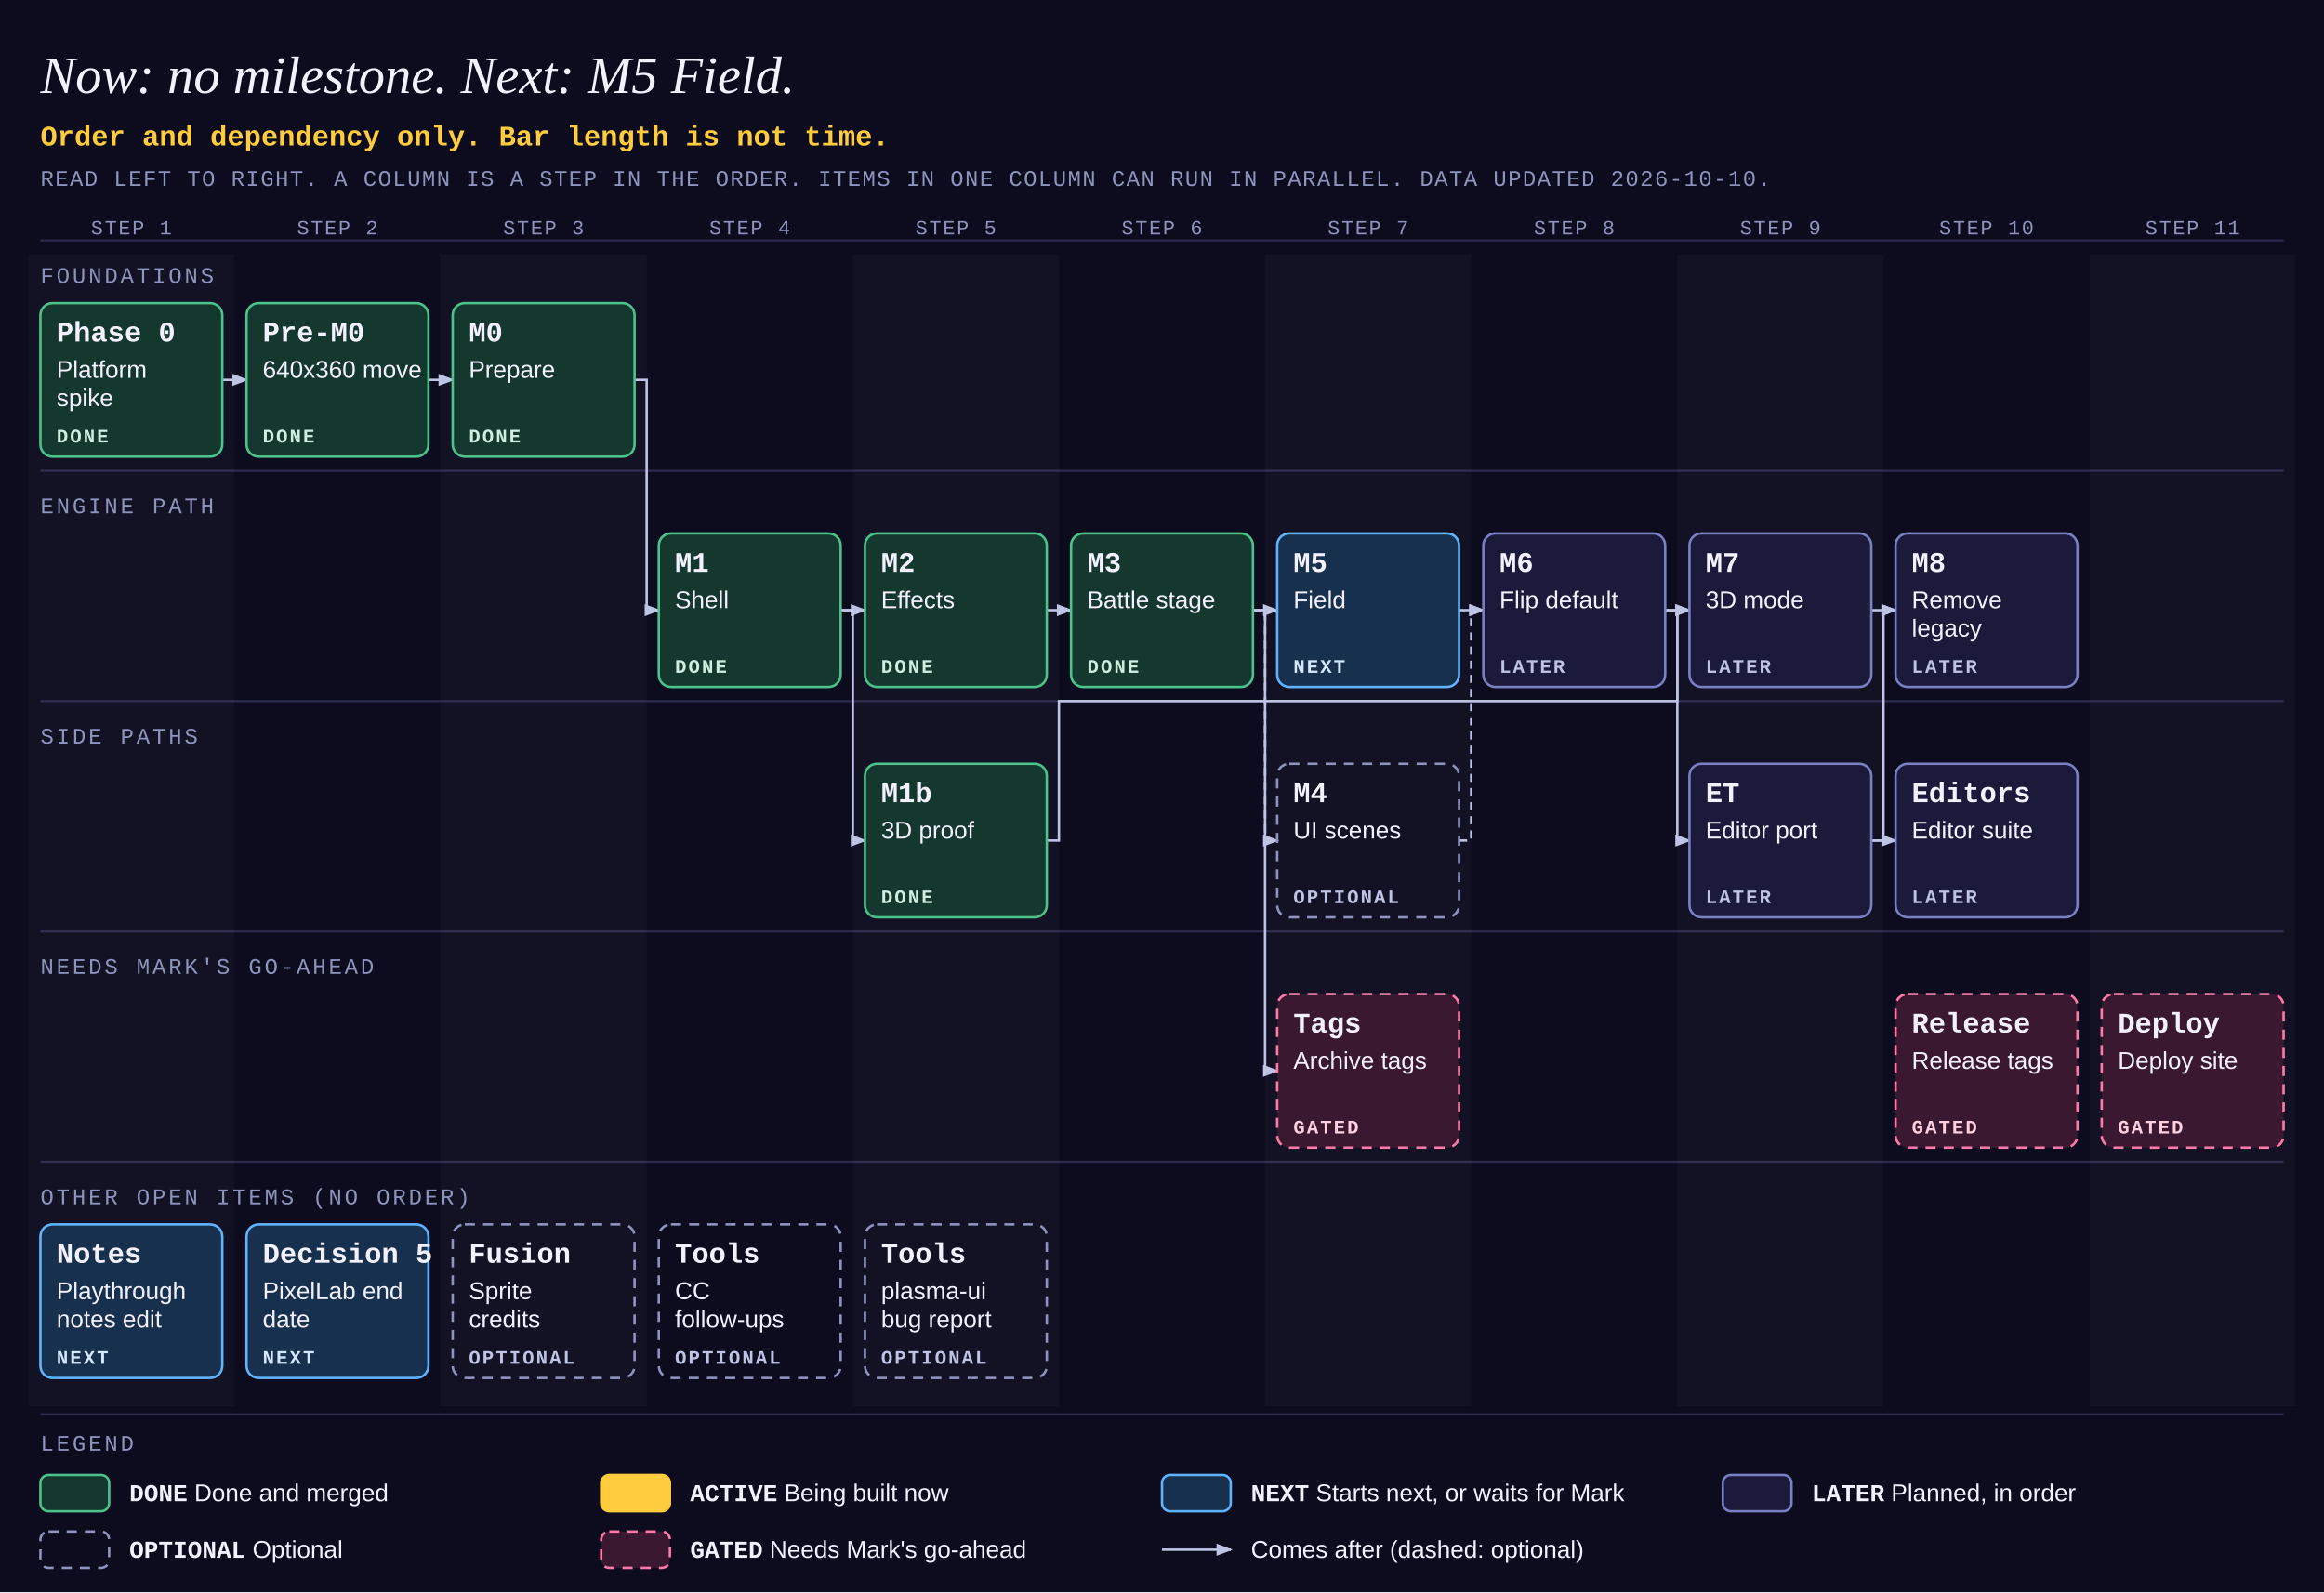
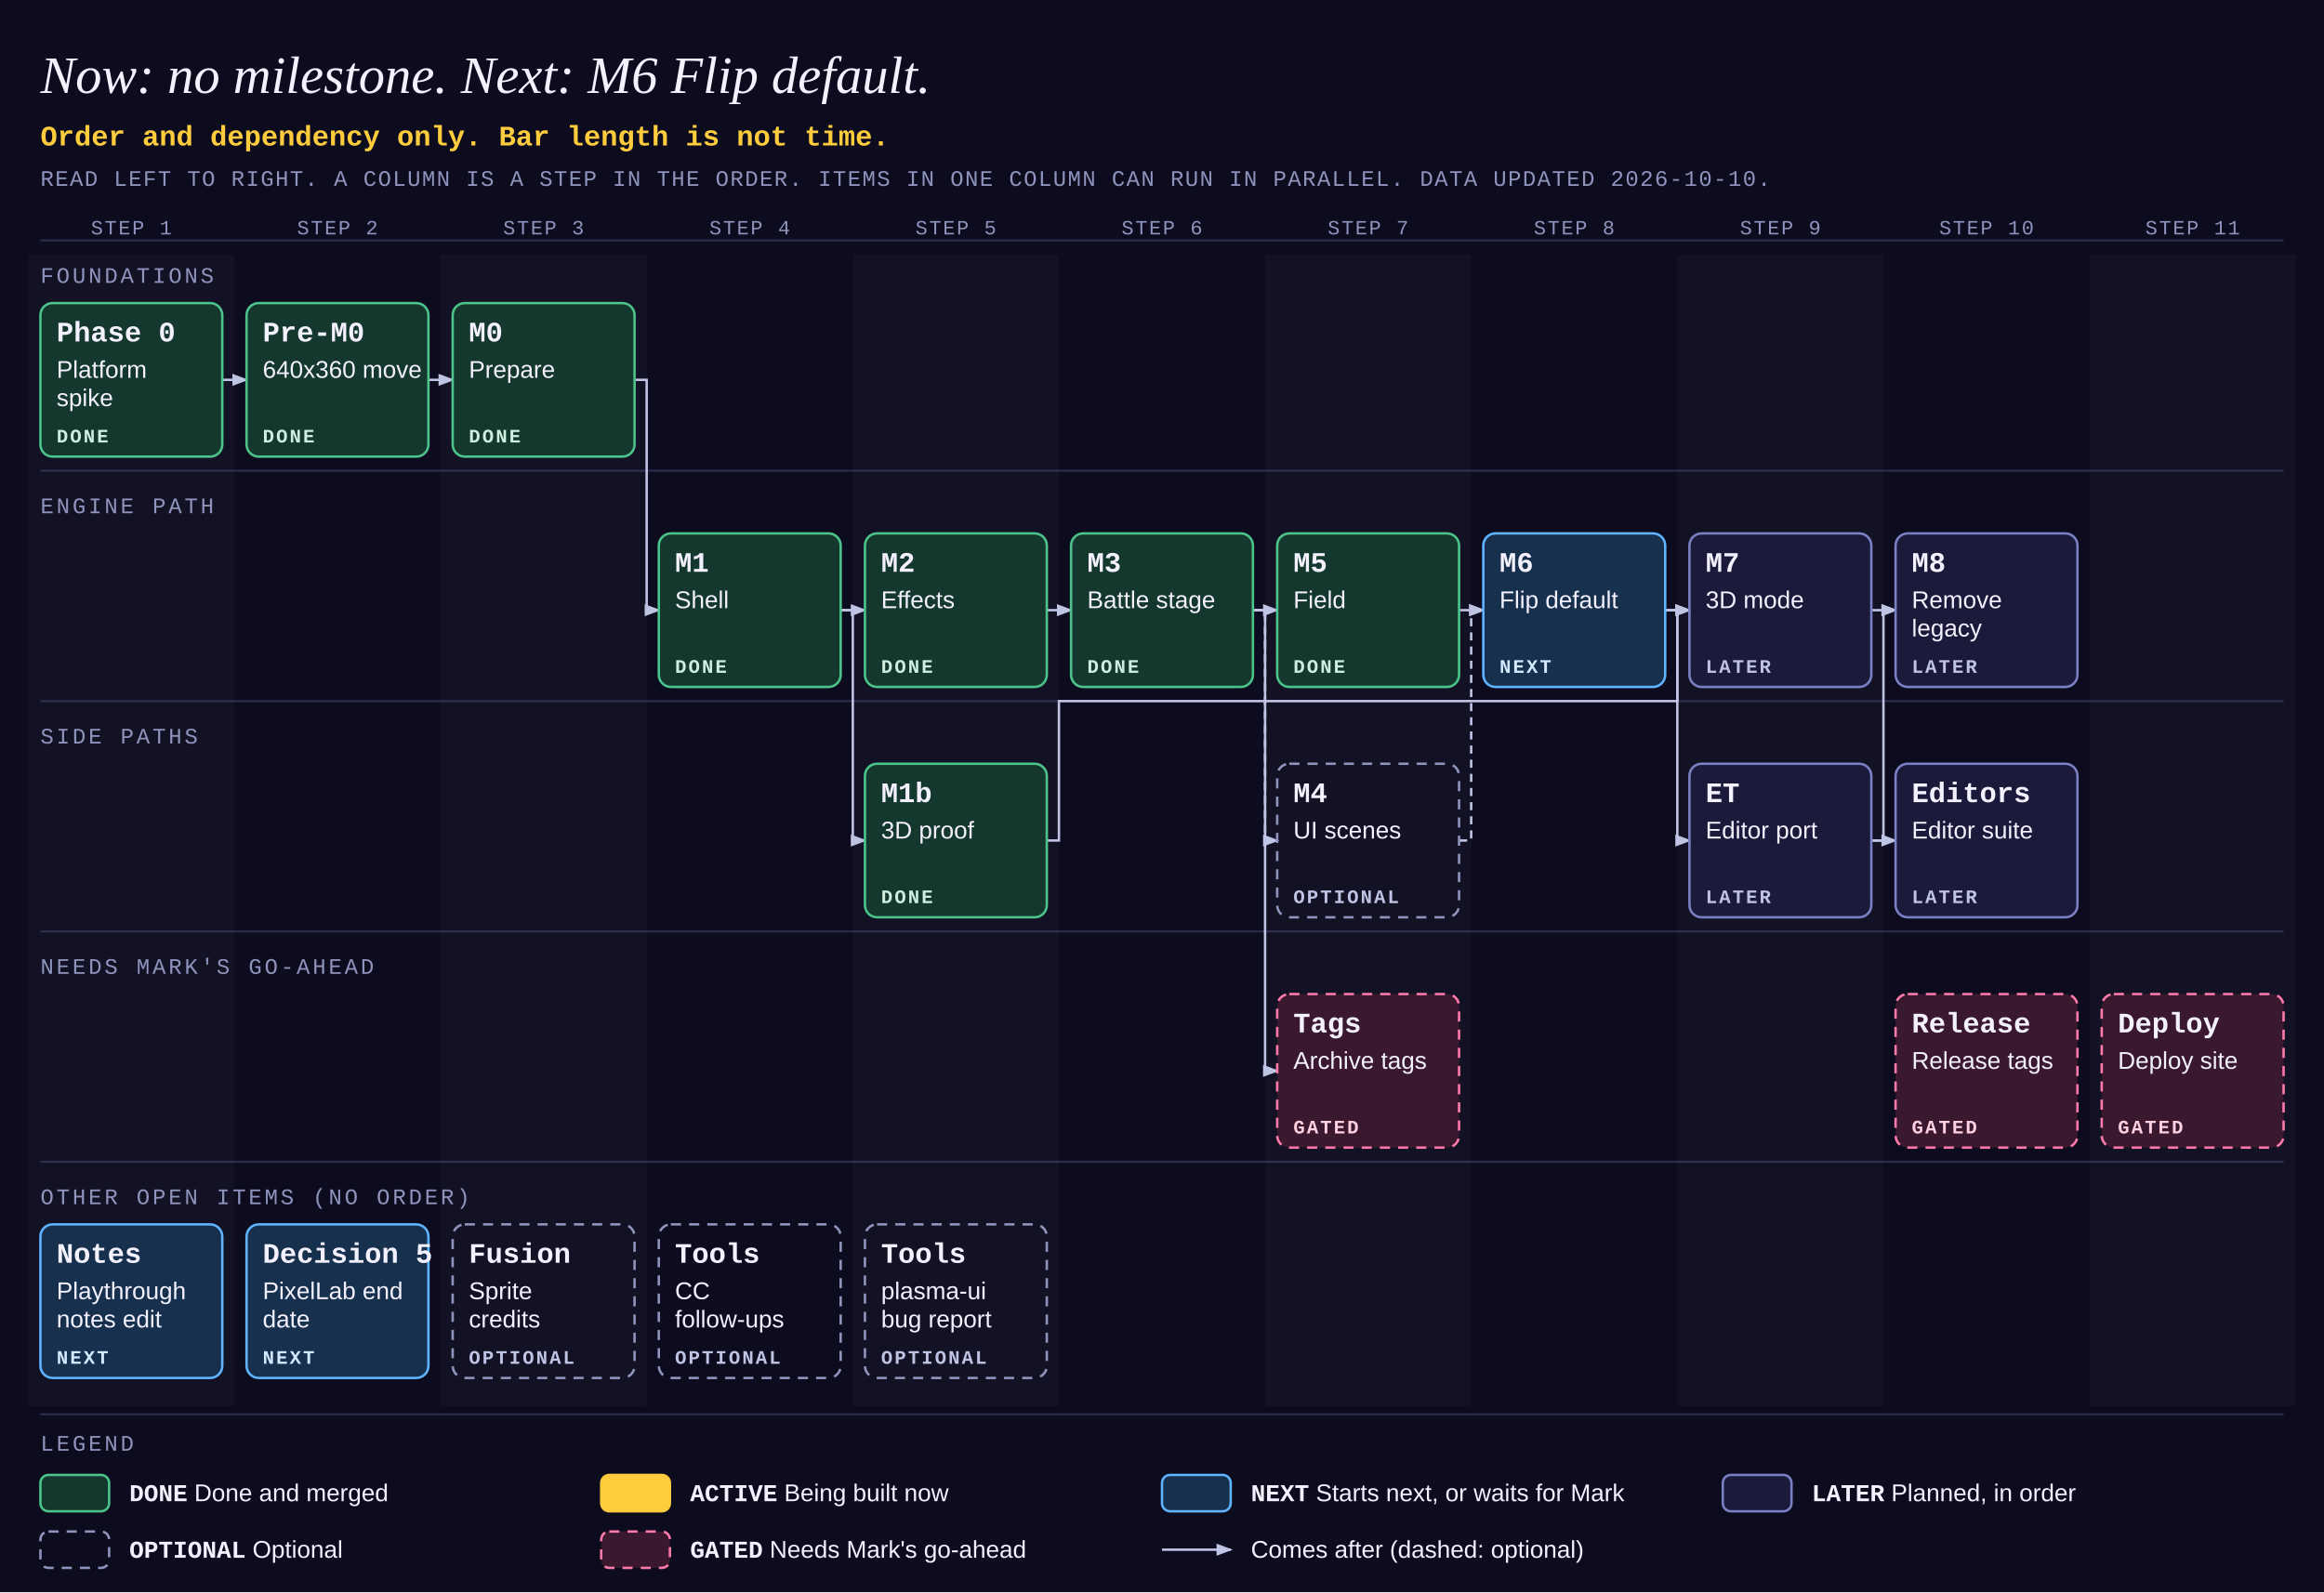
<svg xmlns="http://www.w3.org/2000/svg" viewBox="0 0 1150 788" width="1150" height="788" role="img" aria-labelledby="roadmap-title roadmap-desc">
  <defs>
    <marker id="arrow" markerWidth="8" markerHeight="6" refX="7" refY="3" orient="auto" markerUnits="userSpaceOnUse">
      <polygon points="0 0, 8 3, 0 6" fill="#bfc3e4" />
    </marker>
  </defs>
  <rect width="1150" height="788" fill="#0d0c1f" />
-   <text x="20" y="46" fill="#f4f1ff" font-size="26" font-style="italic" font-family="'Instrument Serif', Georgia, 'Times New Roman', serif">Now: no milestone. Next: M5 Field.</text>
+   <text x="20" y="46" fill="#f4f1ff" font-size="26" font-style="italic" font-family="'Instrument Serif', Georgia, 'Times New Roman', serif">Now: no milestone. Next: M6 Flip default.</text>
  <text x="20" y="72" fill="#ffcc3d" font-size="14" font-weight="600" font-family="'Geist Mono', ui-monospace, Consolas, 'Courier New', monospace">Order and dependency only. Bar length is not time.</text>
  <text x="20" y="92" fill="#8f94bd" font-size="11" font-family="'Geist Mono', ui-monospace, Consolas, 'Courier New', monospace" letter-spacing="0.06em">READ LEFT TO RIGHT. A COLUMN IS A STEP IN THE ORDER. ITEMS IN ONE COLUMN CAN RUN IN PARALLEL. DATA UPDATED 2026-10-10.</text>
  <rect x="14" y="126" width="102" height="570" fill="#ffffff" fill-opacity="0.025" />
  <text x="65" y="116" fill="#8f94bd" font-size="10" text-anchor="middle" font-family="'Geist Mono', ui-monospace, Consolas, 'Courier New', monospace" letter-spacing="0.08em">STEP 1</text>
  <text x="167" y="116" fill="#8f94bd" font-size="10" text-anchor="middle" font-family="'Geist Mono', ui-monospace, Consolas, 'Courier New', monospace" letter-spacing="0.08em">STEP 2</text>
  <rect x="218" y="126" width="102" height="570" fill="#ffffff" fill-opacity="0.025" />
  <text x="269" y="116" fill="#8f94bd" font-size="10" text-anchor="middle" font-family="'Geist Mono', ui-monospace, Consolas, 'Courier New', monospace" letter-spacing="0.08em">STEP 3</text>
  <text x="371" y="116" fill="#8f94bd" font-size="10" text-anchor="middle" font-family="'Geist Mono', ui-monospace, Consolas, 'Courier New', monospace" letter-spacing="0.08em">STEP 4</text>
  <rect x="422" y="126" width="102" height="570" fill="#ffffff" fill-opacity="0.025" />
  <text x="473" y="116" fill="#8f94bd" font-size="10" text-anchor="middle" font-family="'Geist Mono', ui-monospace, Consolas, 'Courier New', monospace" letter-spacing="0.08em">STEP 5</text>
  <text x="575" y="116" fill="#8f94bd" font-size="10" text-anchor="middle" font-family="'Geist Mono', ui-monospace, Consolas, 'Courier New', monospace" letter-spacing="0.08em">STEP 6</text>
  <rect x="626" y="126" width="102" height="570" fill="#ffffff" fill-opacity="0.025" />
  <text x="677" y="116" fill="#8f94bd" font-size="10" text-anchor="middle" font-family="'Geist Mono', ui-monospace, Consolas, 'Courier New', monospace" letter-spacing="0.08em">STEP 7</text>
  <text x="779" y="116" fill="#8f94bd" font-size="10" text-anchor="middle" font-family="'Geist Mono', ui-monospace, Consolas, 'Courier New', monospace" letter-spacing="0.08em">STEP 8</text>
  <rect x="830" y="126" width="102" height="570" fill="#ffffff" fill-opacity="0.025" />
  <text x="881" y="116" fill="#8f94bd" font-size="10" text-anchor="middle" font-family="'Geist Mono', ui-monospace, Consolas, 'Courier New', monospace" letter-spacing="0.08em">STEP 9</text>
  <text x="983" y="116" fill="#8f94bd" font-size="10" text-anchor="middle" font-family="'Geist Mono', ui-monospace, Consolas, 'Courier New', monospace" letter-spacing="0.08em">STEP 10</text>
  <rect x="1034" y="126" width="102" height="570" fill="#ffffff" fill-opacity="0.025" />
  <text x="1085" y="116" fill="#8f94bd" font-size="10" text-anchor="middle" font-family="'Geist Mono', ui-monospace, Consolas, 'Courier New', monospace" letter-spacing="0.08em">STEP 11</text>
  <line x1="20" y1="119" x2="1130" y2="119" stroke="#7a80c4" stroke-opacity="0.28" />
  <text x="20" y="140" fill="#8f94bd" font-size="11" font-family="'Geist Mono', ui-monospace, Consolas, 'Courier New', monospace" letter-spacing="0.12em">FOUNDATIONS</text>
  <line x1="20" y1="233" x2="1130" y2="233" stroke="#7a80c4" stroke-opacity="0.28" />
  <text x="20" y="254" fill="#8f94bd" font-size="11" font-family="'Geist Mono', ui-monospace, Consolas, 'Courier New', monospace" letter-spacing="0.12em">ENGINE PATH</text>
  <line x1="20" y1="347" x2="1130" y2="347" stroke="#7a80c4" stroke-opacity="0.28" />
  <text x="20" y="368" fill="#8f94bd" font-size="11" font-family="'Geist Mono', ui-monospace, Consolas, 'Courier New', monospace" letter-spacing="0.12em">SIDE PATHS</text>
  <line x1="20" y1="461" x2="1130" y2="461" stroke="#7a80c4" stroke-opacity="0.28" />
  <text x="20" y="482" fill="#8f94bd" font-size="11" font-family="'Geist Mono', ui-monospace, Consolas, 'Courier New', monospace" letter-spacing="0.12em">NEEDS MARK'S GO-AHEAD</text>
  <line x1="20" y1="575" x2="1130" y2="575" stroke="#7a80c4" stroke-opacity="0.28" />
  <text x="20" y="596" fill="#8f94bd" font-size="11" font-family="'Geist Mono', ui-monospace, Consolas, 'Courier New', monospace" letter-spacing="0.12em">OTHER OPEN ITEMS (NO ORDER)</text>
  <path d="M 110 188 H 122" fill="none" stroke="#bfc3e4" stroke-width="1.2" marker-end="url(#arrow)" />
  <path d="M 212 188 H 224" fill="none" stroke="#bfc3e4" stroke-width="1.2" marker-end="url(#arrow)" />
  <path d="M 314 188 H 320 V 302 H 326" fill="none" stroke="#bfc3e4" stroke-width="1.2" marker-end="url(#arrow)" />
  <path d="M 416 302 H 428" fill="none" stroke="#bfc3e4" stroke-width="1.2" marker-end="url(#arrow)" />
  <path d="M 518 302 H 530" fill="none" stroke="#bfc3e4" stroke-width="1.2" marker-end="url(#arrow)" />
  <path d="M 620 302 H 632" fill="none" stroke="#bfc3e4" stroke-width="1.2" marker-end="url(#arrow)" />
  <path d="M 722 302 H 734" fill="none" stroke="#bfc3e4" stroke-width="1.2" marker-end="url(#arrow)" />
  <path d="M 722 416 H 728 V 302 H 734" fill="none" stroke="#bfc3e4" stroke-width="1.2" stroke-dasharray="4 3" marker-end="url(#arrow)" />
  <path d="M 824 302 H 836" fill="none" stroke="#bfc3e4" stroke-width="1.2" marker-end="url(#arrow)" />
  <path d="M 518 416 H 524 V 347 H 830 V 302 H 836" fill="none" stroke="#bfc3e4" stroke-width="1.2" marker-end="url(#arrow)" />
  <path d="M 926 302 H 938" fill="none" stroke="#bfc3e4" stroke-width="1.2" marker-end="url(#arrow)" />
  <path d="M 926 416 H 932 V 302 H 938" fill="none" stroke="#bfc3e4" stroke-width="1.2" marker-end="url(#arrow)" />
  <path d="M 416 302 H 422 V 416 H 428" fill="none" stroke="#bfc3e4" stroke-width="1.2" marker-end="url(#arrow)" />
  <path d="M 620 302 H 626 V 416 H 632" fill="none" stroke="#bfc3e4" stroke-width="1.2" stroke-dasharray="4 3" marker-end="url(#arrow)" />
  <path d="M 620 302 H 626 V 530 H 632" fill="none" stroke="#bfc3e4" stroke-width="1.2" marker-end="url(#arrow)" />
  <path d="M 824 302 H 830 V 416 H 836" fill="none" stroke="#bfc3e4" stroke-width="1.2" marker-end="url(#arrow)" />
  <path d="M 926 416 H 938" fill="none" stroke="#bfc3e4" stroke-width="1.2" marker-end="url(#arrow)" />
  <g id="item-Phase-0">
    <rect x="20" y="150" width="90" height="76" rx="6" fill="#14382e" stroke="#4cc38a" stroke-width="1.2" />
    <text x="28" y="169" fill="#f4f1ff" font-size="14" font-weight="700" font-family="'Geist Mono', ui-monospace, Consolas, 'Courier New', monospace">Phase 0</text>
    <text x="28" y="187" fill="#f4f1ff" font-size="12" font-family="Geist, 'Segoe UI', system-ui, -apple-system, Arial, sans-serif">Platform</text>
    <text x="28" y="201" fill="#f4f1ff" font-size="12" font-family="Geist, 'Segoe UI', system-ui, -apple-system, Arial, sans-serif">spike</text>
    <text x="28" y="219" fill="#cfeee0" font-size="9.5" font-weight="600" font-family="'Geist Mono', ui-monospace, Consolas, 'Courier New', monospace" letter-spacing="0.1em">DONE</text>
  </g>
  <g id="item-Pre-M0">
    <rect x="122" y="150" width="90" height="76" rx="6" fill="#14382e" stroke="#4cc38a" stroke-width="1.2" />
    <text x="130" y="169" fill="#f4f1ff" font-size="14" font-weight="700" font-family="'Geist Mono', ui-monospace, Consolas, 'Courier New', monospace">Pre-M0</text>
    <text x="130" y="187" fill="#f4f1ff" font-size="12" font-family="Geist, 'Segoe UI', system-ui, -apple-system, Arial, sans-serif">640x360 move</text>
    <text x="130" y="219" fill="#cfeee0" font-size="9.5" font-weight="600" font-family="'Geist Mono', ui-monospace, Consolas, 'Courier New', monospace" letter-spacing="0.1em">DONE</text>
  </g>
  <g id="item-M0">
    <rect x="224" y="150" width="90" height="76" rx="6" fill="#14382e" stroke="#4cc38a" stroke-width="1.2" />
    <text x="232" y="169" fill="#f4f1ff" font-size="14" font-weight="700" font-family="'Geist Mono', ui-monospace, Consolas, 'Courier New', monospace">M0</text>
    <text x="232" y="187" fill="#f4f1ff" font-size="12" font-family="Geist, 'Segoe UI', system-ui, -apple-system, Arial, sans-serif">Prepare</text>
    <text x="232" y="219" fill="#cfeee0" font-size="9.5" font-weight="600" font-family="'Geist Mono', ui-monospace, Consolas, 'Courier New', monospace" letter-spacing="0.1em">DONE</text>
  </g>
  <g id="item-M1">
    <rect x="326" y="264" width="90" height="76" rx="6" fill="#14382e" stroke="#4cc38a" stroke-width="1.2" />
    <text x="334" y="283" fill="#f4f1ff" font-size="14" font-weight="700" font-family="'Geist Mono', ui-monospace, Consolas, 'Courier New', monospace">M1</text>
    <text x="334" y="301" fill="#f4f1ff" font-size="12" font-family="Geist, 'Segoe UI', system-ui, -apple-system, Arial, sans-serif">Shell</text>
    <text x="334" y="333" fill="#cfeee0" font-size="9.5" font-weight="600" font-family="'Geist Mono', ui-monospace, Consolas, 'Courier New', monospace" letter-spacing="0.1em">DONE</text>
  </g>
  <g id="item-M2">
    <rect x="428" y="264" width="90" height="76" rx="6" fill="#14382e" stroke="#4cc38a" stroke-width="1.2" />
    <text x="436" y="283" fill="#f4f1ff" font-size="14" font-weight="700" font-family="'Geist Mono', ui-monospace, Consolas, 'Courier New', monospace">M2</text>
    <text x="436" y="301" fill="#f4f1ff" font-size="12" font-family="Geist, 'Segoe UI', system-ui, -apple-system, Arial, sans-serif">Effects</text>
    <text x="436" y="333" fill="#cfeee0" font-size="9.5" font-weight="600" font-family="'Geist Mono', ui-monospace, Consolas, 'Courier New', monospace" letter-spacing="0.1em">DONE</text>
  </g>
  <g id="item-M3">
    <rect x="530" y="264" width="90" height="76" rx="6" fill="#14382e" stroke="#4cc38a" stroke-width="1.2" />
    <text x="538" y="283" fill="#f4f1ff" font-size="14" font-weight="700" font-family="'Geist Mono', ui-monospace, Consolas, 'Courier New', monospace">M3</text>
    <text x="538" y="301" fill="#f4f1ff" font-size="12" font-family="Geist, 'Segoe UI', system-ui, -apple-system, Arial, sans-serif">Battle stage</text>
    <text x="538" y="333" fill="#cfeee0" font-size="9.5" font-weight="600" font-family="'Geist Mono', ui-monospace, Consolas, 'Courier New', monospace" letter-spacing="0.1em">DONE</text>
  </g>
  <g id="item-M5">
-     <rect x="632" y="264" width="90" height="76" rx="6" fill="#16304d" stroke="#5fb3ff" stroke-width="1.2" />
+     <rect x="632" y="264" width="90" height="76" rx="6" fill="#14382e" stroke="#4cc38a" stroke-width="1.2" />
    <text x="640" y="283" fill="#f4f1ff" font-size="14" font-weight="700" font-family="'Geist Mono', ui-monospace, Consolas, 'Courier New', monospace">M5</text>
    <text x="640" y="301" fill="#f4f1ff" font-size="12" font-family="Geist, 'Segoe UI', system-ui, -apple-system, Arial, sans-serif">Field</text>
-     <text x="640" y="333" fill="#d4e8ff" font-size="9.5" font-weight="600" font-family="'Geist Mono', ui-monospace, Consolas, 'Courier New', monospace" letter-spacing="0.1em">NEXT</text>
+     <text x="640" y="333" fill="#cfeee0" font-size="9.5" font-weight="600" font-family="'Geist Mono', ui-monospace, Consolas, 'Courier New', monospace" letter-spacing="0.1em">DONE</text>
  </g>
  <g id="item-M6">
-     <rect x="734" y="264" width="90" height="76" rx="6" fill="#1c1a3a" stroke="#7a80c4" stroke-width="1.2" />
+     <rect x="734" y="264" width="90" height="76" rx="6" fill="#16304d" stroke="#5fb3ff" stroke-width="1.2" />
    <text x="742" y="283" fill="#f4f1ff" font-size="14" font-weight="700" font-family="'Geist Mono', ui-monospace, Consolas, 'Courier New', monospace">M6</text>
    <text x="742" y="301" fill="#f4f1ff" font-size="12" font-family="Geist, 'Segoe UI', system-ui, -apple-system, Arial, sans-serif">Flip default</text>
-     <text x="742" y="333" fill="#bfc3e4" font-size="9.5" font-weight="600" font-family="'Geist Mono', ui-monospace, Consolas, 'Courier New', monospace" letter-spacing="0.1em">LATER</text>
+     <text x="742" y="333" fill="#d4e8ff" font-size="9.5" font-weight="600" font-family="'Geist Mono', ui-monospace, Consolas, 'Courier New', monospace" letter-spacing="0.1em">NEXT</text>
  </g>
  <g id="item-M7">
    <rect x="836" y="264" width="90" height="76" rx="6" fill="#1c1a3a" stroke="#7a80c4" stroke-width="1.2" />
    <text x="844" y="283" fill="#f4f1ff" font-size="14" font-weight="700" font-family="'Geist Mono', ui-monospace, Consolas, 'Courier New', monospace">M7</text>
    <text x="844" y="301" fill="#f4f1ff" font-size="12" font-family="Geist, 'Segoe UI', system-ui, -apple-system, Arial, sans-serif">3D mode</text>
    <text x="844" y="333" fill="#bfc3e4" font-size="9.5" font-weight="600" font-family="'Geist Mono', ui-monospace, Consolas, 'Courier New', monospace" letter-spacing="0.1em">LATER</text>
  </g>
  <g id="item-M8">
    <rect x="938" y="264" width="90" height="76" rx="6" fill="#1c1a3a" stroke="#7a80c4" stroke-width="1.2" />
    <text x="946" y="283" fill="#f4f1ff" font-size="14" font-weight="700" font-family="'Geist Mono', ui-monospace, Consolas, 'Courier New', monospace">M8</text>
    <text x="946" y="301" fill="#f4f1ff" font-size="12" font-family="Geist, 'Segoe UI', system-ui, -apple-system, Arial, sans-serif">Remove</text>
    <text x="946" y="315" fill="#f4f1ff" font-size="12" font-family="Geist, 'Segoe UI', system-ui, -apple-system, Arial, sans-serif">legacy</text>
    <text x="946" y="333" fill="#bfc3e4" font-size="9.5" font-weight="600" font-family="'Geist Mono', ui-monospace, Consolas, 'Courier New', monospace" letter-spacing="0.1em">LATER</text>
  </g>
  <g id="item-M1b">
    <rect x="428" y="378" width="90" height="76" rx="6" fill="#14382e" stroke="#4cc38a" stroke-width="1.2" />
    <text x="436" y="397" fill="#f4f1ff" font-size="14" font-weight="700" font-family="'Geist Mono', ui-monospace, Consolas, 'Courier New', monospace">M1b</text>
    <text x="436" y="415" fill="#f4f1ff" font-size="12" font-family="Geist, 'Segoe UI', system-ui, -apple-system, Arial, sans-serif">3D proof</text>
    <text x="436" y="447" fill="#cfeee0" font-size="9.5" font-weight="600" font-family="'Geist Mono', ui-monospace, Consolas, 'Courier New', monospace" letter-spacing="0.1em">DONE</text>
  </g>
  <g id="item-M4">
    <rect x="632" y="378" width="90" height="76" rx="6" fill="none" stroke="#8f94bd" stroke-width="1.2" stroke-dasharray="5 4" />
    <text x="640" y="397" fill="#f4f1ff" font-size="14" font-weight="700" font-family="'Geist Mono', ui-monospace, Consolas, 'Courier New', monospace">M4</text>
    <text x="640" y="415" fill="#f4f1ff" font-size="12" font-family="Geist, 'Segoe UI', system-ui, -apple-system, Arial, sans-serif">UI scenes</text>
    <text x="640" y="447" fill="#bfc3e4" font-size="9.5" font-weight="600" font-family="'Geist Mono', ui-monospace, Consolas, 'Courier New', monospace" letter-spacing="0.1em">OPTIONAL</text>
  </g>
  <g id="item-archive-tags">
    <rect x="632" y="492" width="90" height="76" rx="6" fill="#3a1830" stroke="#ff7aa8" stroke-width="1.2" stroke-dasharray="5 4" />
    <text x="640" y="511" fill="#f4f1ff" font-size="14" font-weight="700" font-family="'Geist Mono', ui-monospace, Consolas, 'Courier New', monospace">Tags</text>
    <text x="640" y="529" fill="#f4f1ff" font-size="12" font-family="Geist, 'Segoe UI', system-ui, -apple-system, Arial, sans-serif">Archive tags</text>
    <text x="640" y="561" fill="#ffd0e0" font-size="9.5" font-weight="600" font-family="'Geist Mono', ui-monospace, Consolas, 'Courier New', monospace" letter-spacing="0.1em">GATED</text>
  </g>
  <g id="item-release-tags">
    <rect x="938" y="492" width="90" height="76" rx="6" fill="#3a1830" stroke="#ff7aa8" stroke-width="1.2" stroke-dasharray="5 4" />
    <text x="946" y="511" fill="#f4f1ff" font-size="14" font-weight="700" font-family="'Geist Mono', ui-monospace, Consolas, 'Courier New', monospace">Release</text>
    <text x="946" y="529" fill="#f4f1ff" font-size="12" font-family="Geist, 'Segoe UI', system-ui, -apple-system, Arial, sans-serif">Release tags</text>
    <text x="946" y="561" fill="#ffd0e0" font-size="9.5" font-weight="600" font-family="'Geist Mono', ui-monospace, Consolas, 'Courier New', monospace" letter-spacing="0.1em">GATED</text>
  </g>
  <g id="item-deploy">
    <rect x="1040" y="492" width="90" height="76" rx="6" fill="#3a1830" stroke="#ff7aa8" stroke-width="1.2" stroke-dasharray="5 4" />
    <text x="1048" y="511" fill="#f4f1ff" font-size="14" font-weight="700" font-family="'Geist Mono', ui-monospace, Consolas, 'Courier New', monospace">Deploy</text>
    <text x="1048" y="529" fill="#f4f1ff" font-size="12" font-family="Geist, 'Segoe UI', system-ui, -apple-system, Arial, sans-serif">Deploy site</text>
    <text x="1048" y="561" fill="#ffd0e0" font-size="9.5" font-weight="600" font-family="'Geist Mono', ui-monospace, Consolas, 'Courier New', monospace" letter-spacing="0.1em">GATED</text>
  </g>
  <g id="item-playthrough-notes">
    <rect x="20" y="606" width="90" height="76" rx="6" fill="#16304d" stroke="#5fb3ff" stroke-width="1.2" />
    <text x="28" y="625" fill="#f4f1ff" font-size="14" font-weight="700" font-family="'Geist Mono', ui-monospace, Consolas, 'Courier New', monospace">Notes</text>
    <text x="28" y="643" fill="#f4f1ff" font-size="12" font-family="Geist, 'Segoe UI', system-ui, -apple-system, Arial, sans-serif">Playthrough</text>
    <text x="28" y="657" fill="#f4f1ff" font-size="12" font-family="Geist, 'Segoe UI', system-ui, -apple-system, Arial, sans-serif">notes edit</text>
    <text x="28" y="675" fill="#d4e8ff" font-size="9.5" font-weight="600" font-family="'Geist Mono', ui-monospace, Consolas, 'Courier New', monospace" letter-spacing="0.1em">NEXT</text>
  </g>
  <g id="item-pixellab-end">
    <rect x="122" y="606" width="90" height="76" rx="6" fill="#16304d" stroke="#5fb3ff" stroke-width="1.2" />
    <text x="130" y="625" fill="#f4f1ff" font-size="14" font-weight="700" font-family="'Geist Mono', ui-monospace, Consolas, 'Courier New', monospace">Decision 5</text>
    <text x="130" y="643" fill="#f4f1ff" font-size="12" font-family="Geist, 'Segoe UI', system-ui, -apple-system, Arial, sans-serif">PixelLab end</text>
    <text x="130" y="657" fill="#f4f1ff" font-size="12" font-family="Geist, 'Segoe UI', system-ui, -apple-system, Arial, sans-serif">date</text>
    <text x="130" y="675" fill="#d4e8ff" font-size="9.5" font-weight="600" font-family="'Geist Mono', ui-monospace, Consolas, 'Courier New', monospace" letter-spacing="0.1em">NEXT</text>
  </g>
  <g id="item-sprite-fusion">
    <rect x="224" y="606" width="90" height="76" rx="6" fill="none" stroke="#8f94bd" stroke-width="1.2" stroke-dasharray="5 4" />
    <text x="232" y="625" fill="#f4f1ff" font-size="14" font-weight="700" font-family="'Geist Mono', ui-monospace, Consolas, 'Courier New', monospace">Fusion</text>
    <text x="232" y="643" fill="#f4f1ff" font-size="12" font-family="Geist, 'Segoe UI', system-ui, -apple-system, Arial, sans-serif">Sprite</text>
    <text x="232" y="657" fill="#f4f1ff" font-size="12" font-family="Geist, 'Segoe UI', system-ui, -apple-system, Arial, sans-serif">credits</text>
    <text x="232" y="675" fill="#bfc3e4" font-size="9.5" font-weight="600" font-family="'Geist Mono', ui-monospace, Consolas, 'Courier New', monospace" letter-spacing="0.1em">OPTIONAL</text>
  </g>
  <g id="item-cc-followups">
    <rect x="326" y="606" width="90" height="76" rx="6" fill="none" stroke="#8f94bd" stroke-width="1.2" stroke-dasharray="5 4" />
    <text x="334" y="625" fill="#f4f1ff" font-size="14" font-weight="700" font-family="'Geist Mono', ui-monospace, Consolas, 'Courier New', monospace">Tools</text>
    <text x="334" y="643" fill="#f4f1ff" font-size="12" font-family="Geist, 'Segoe UI', system-ui, -apple-system, Arial, sans-serif">CC</text>
    <text x="334" y="657" fill="#f4f1ff" font-size="12" font-family="Geist, 'Segoe UI', system-ui, -apple-system, Arial, sans-serif">follow-ups</text>
    <text x="334" y="675" fill="#bfc3e4" font-size="9.5" font-weight="600" font-family="'Geist Mono', ui-monospace, Consolas, 'Courier New', monospace" letter-spacing="0.1em">OPTIONAL</text>
  </g>
  <g id="item-plasma-bug">
    <rect x="428" y="606" width="90" height="76" rx="6" fill="none" stroke="#8f94bd" stroke-width="1.2" stroke-dasharray="5 4" />
    <text x="436" y="625" fill="#f4f1ff" font-size="14" font-weight="700" font-family="'Geist Mono', ui-monospace, Consolas, 'Courier New', monospace">Tools</text>
    <text x="436" y="643" fill="#f4f1ff" font-size="12" font-family="Geist, 'Segoe UI', system-ui, -apple-system, Arial, sans-serif">plasma-ui</text>
    <text x="436" y="657" fill="#f4f1ff" font-size="12" font-family="Geist, 'Segoe UI', system-ui, -apple-system, Arial, sans-serif">bug report</text>
    <text x="436" y="675" fill="#bfc3e4" font-size="9.5" font-weight="600" font-family="'Geist Mono', ui-monospace, Consolas, 'Courier New', monospace" letter-spacing="0.1em">OPTIONAL</text>
  </g>
  <g id="item-ET">
    <rect x="836" y="378" width="90" height="76" rx="6" fill="#1c1a3a" stroke="#7a80c4" stroke-width="1.2" />
    <text x="844" y="397" fill="#f4f1ff" font-size="14" font-weight="700" font-family="'Geist Mono', ui-monospace, Consolas, 'Courier New', monospace">ET</text>
    <text x="844" y="415" fill="#f4f1ff" font-size="12" font-family="Geist, 'Segoe UI', system-ui, -apple-system, Arial, sans-serif">Editor port</text>
    <text x="844" y="447" fill="#bfc3e4" font-size="9.5" font-weight="600" font-family="'Geist Mono', ui-monospace, Consolas, 'Courier New', monospace" letter-spacing="0.1em">LATER</text>
  </g>
  <g id="item-Editors">
    <rect x="938" y="378" width="90" height="76" rx="6" fill="#1c1a3a" stroke="#7a80c4" stroke-width="1.2" />
    <text x="946" y="397" fill="#f4f1ff" font-size="14" font-weight="700" font-family="'Geist Mono', ui-monospace, Consolas, 'Courier New', monospace">Editors</text>
    <text x="946" y="415" fill="#f4f1ff" font-size="12" font-family="Geist, 'Segoe UI', system-ui, -apple-system, Arial, sans-serif">Editor suite</text>
    <text x="946" y="447" fill="#bfc3e4" font-size="9.5" font-weight="600" font-family="'Geist Mono', ui-monospace, Consolas, 'Courier New', monospace" letter-spacing="0.1em">LATER</text>
  </g>
  <line x1="20" y1="700" x2="1130" y2="700" stroke="#7a80c4" stroke-opacity="0.28" />
  <text x="20" y="718" fill="#8f94bd" font-size="11" font-family="'Geist Mono', ui-monospace, Consolas, 'Courier New', monospace" letter-spacing="0.12em">LEGEND</text>
  <rect x="20" y="730" width="34" height="18" rx="4" fill="#14382e" stroke="#4cc38a" stroke-width="1.2" />
  <text x="64" y="743" fill="#f4f1ff" font-size="12" font-family="Geist, 'Segoe UI', system-ui, -apple-system, Arial, sans-serif">
    <tspan font-family="'Geist Mono', ui-monospace, Consolas, 'Courier New', monospace" font-weight="600">DONE</tspan>  Done and merged</text>
  <rect x="297.5" y="730" width="34" height="18" rx="4" fill="#ffcc3d" stroke="#ffcc3d" stroke-width="1.2" />
  <text x="341.5" y="743" fill="#f4f1ff" font-size="12" font-family="Geist, 'Segoe UI', system-ui, -apple-system, Arial, sans-serif">
    <tspan font-family="'Geist Mono', ui-monospace, Consolas, 'Courier New', monospace" font-weight="600">ACTIVE</tspan>  Being built now</text>
  <rect x="575" y="730" width="34" height="18" rx="4" fill="#16304d" stroke="#5fb3ff" stroke-width="1.2" />
  <text x="619" y="743" fill="#f4f1ff" font-size="12" font-family="Geist, 'Segoe UI', system-ui, -apple-system, Arial, sans-serif">
    <tspan font-family="'Geist Mono', ui-monospace, Consolas, 'Courier New', monospace" font-weight="600">NEXT</tspan>  Starts next, or waits for Mark</text>
  <rect x="852.5" y="730" width="34" height="18" rx="4" fill="#1c1a3a" stroke="#7a80c4" stroke-width="1.2" />
  <text x="896.5" y="743" fill="#f4f1ff" font-size="12" font-family="Geist, 'Segoe UI', system-ui, -apple-system, Arial, sans-serif">
    <tspan font-family="'Geist Mono', ui-monospace, Consolas, 'Courier New', monospace" font-weight="600">LATER</tspan>  Planned, in order</text>
  <rect x="20" y="758" width="34" height="18" rx="4" fill="none" stroke="#8f94bd" stroke-width="1.2" stroke-dasharray="5 4" />
  <text x="64" y="771" fill="#f4f1ff" font-size="12" font-family="Geist, 'Segoe UI', system-ui, -apple-system, Arial, sans-serif">
    <tspan font-family="'Geist Mono', ui-monospace, Consolas, 'Courier New', monospace" font-weight="600">OPTIONAL</tspan>  Optional</text>
  <rect x="297.5" y="758" width="34" height="18" rx="4" fill="#3a1830" stroke="#ff7aa8" stroke-width="1.2" stroke-dasharray="5 4" />
  <text x="341.5" y="771" fill="#f4f1ff" font-size="12" font-family="Geist, 'Segoe UI', system-ui, -apple-system, Arial, sans-serif">
    <tspan font-family="'Geist Mono', ui-monospace, Consolas, 'Courier New', monospace" font-weight="600">GATED</tspan>  Needs Mark's go-ahead</text>
  <path d="M 575 767 H 609" fill="none" stroke="#bfc3e4" stroke-width="1.2" marker-end="url(#arrow)" />
  <text x="619" y="771" fill="#f4f1ff" font-size="12" font-family="Geist, 'Segoe UI', system-ui, -apple-system, Arial, sans-serif">Comes after (dashed: optional)</text>
</svg>
